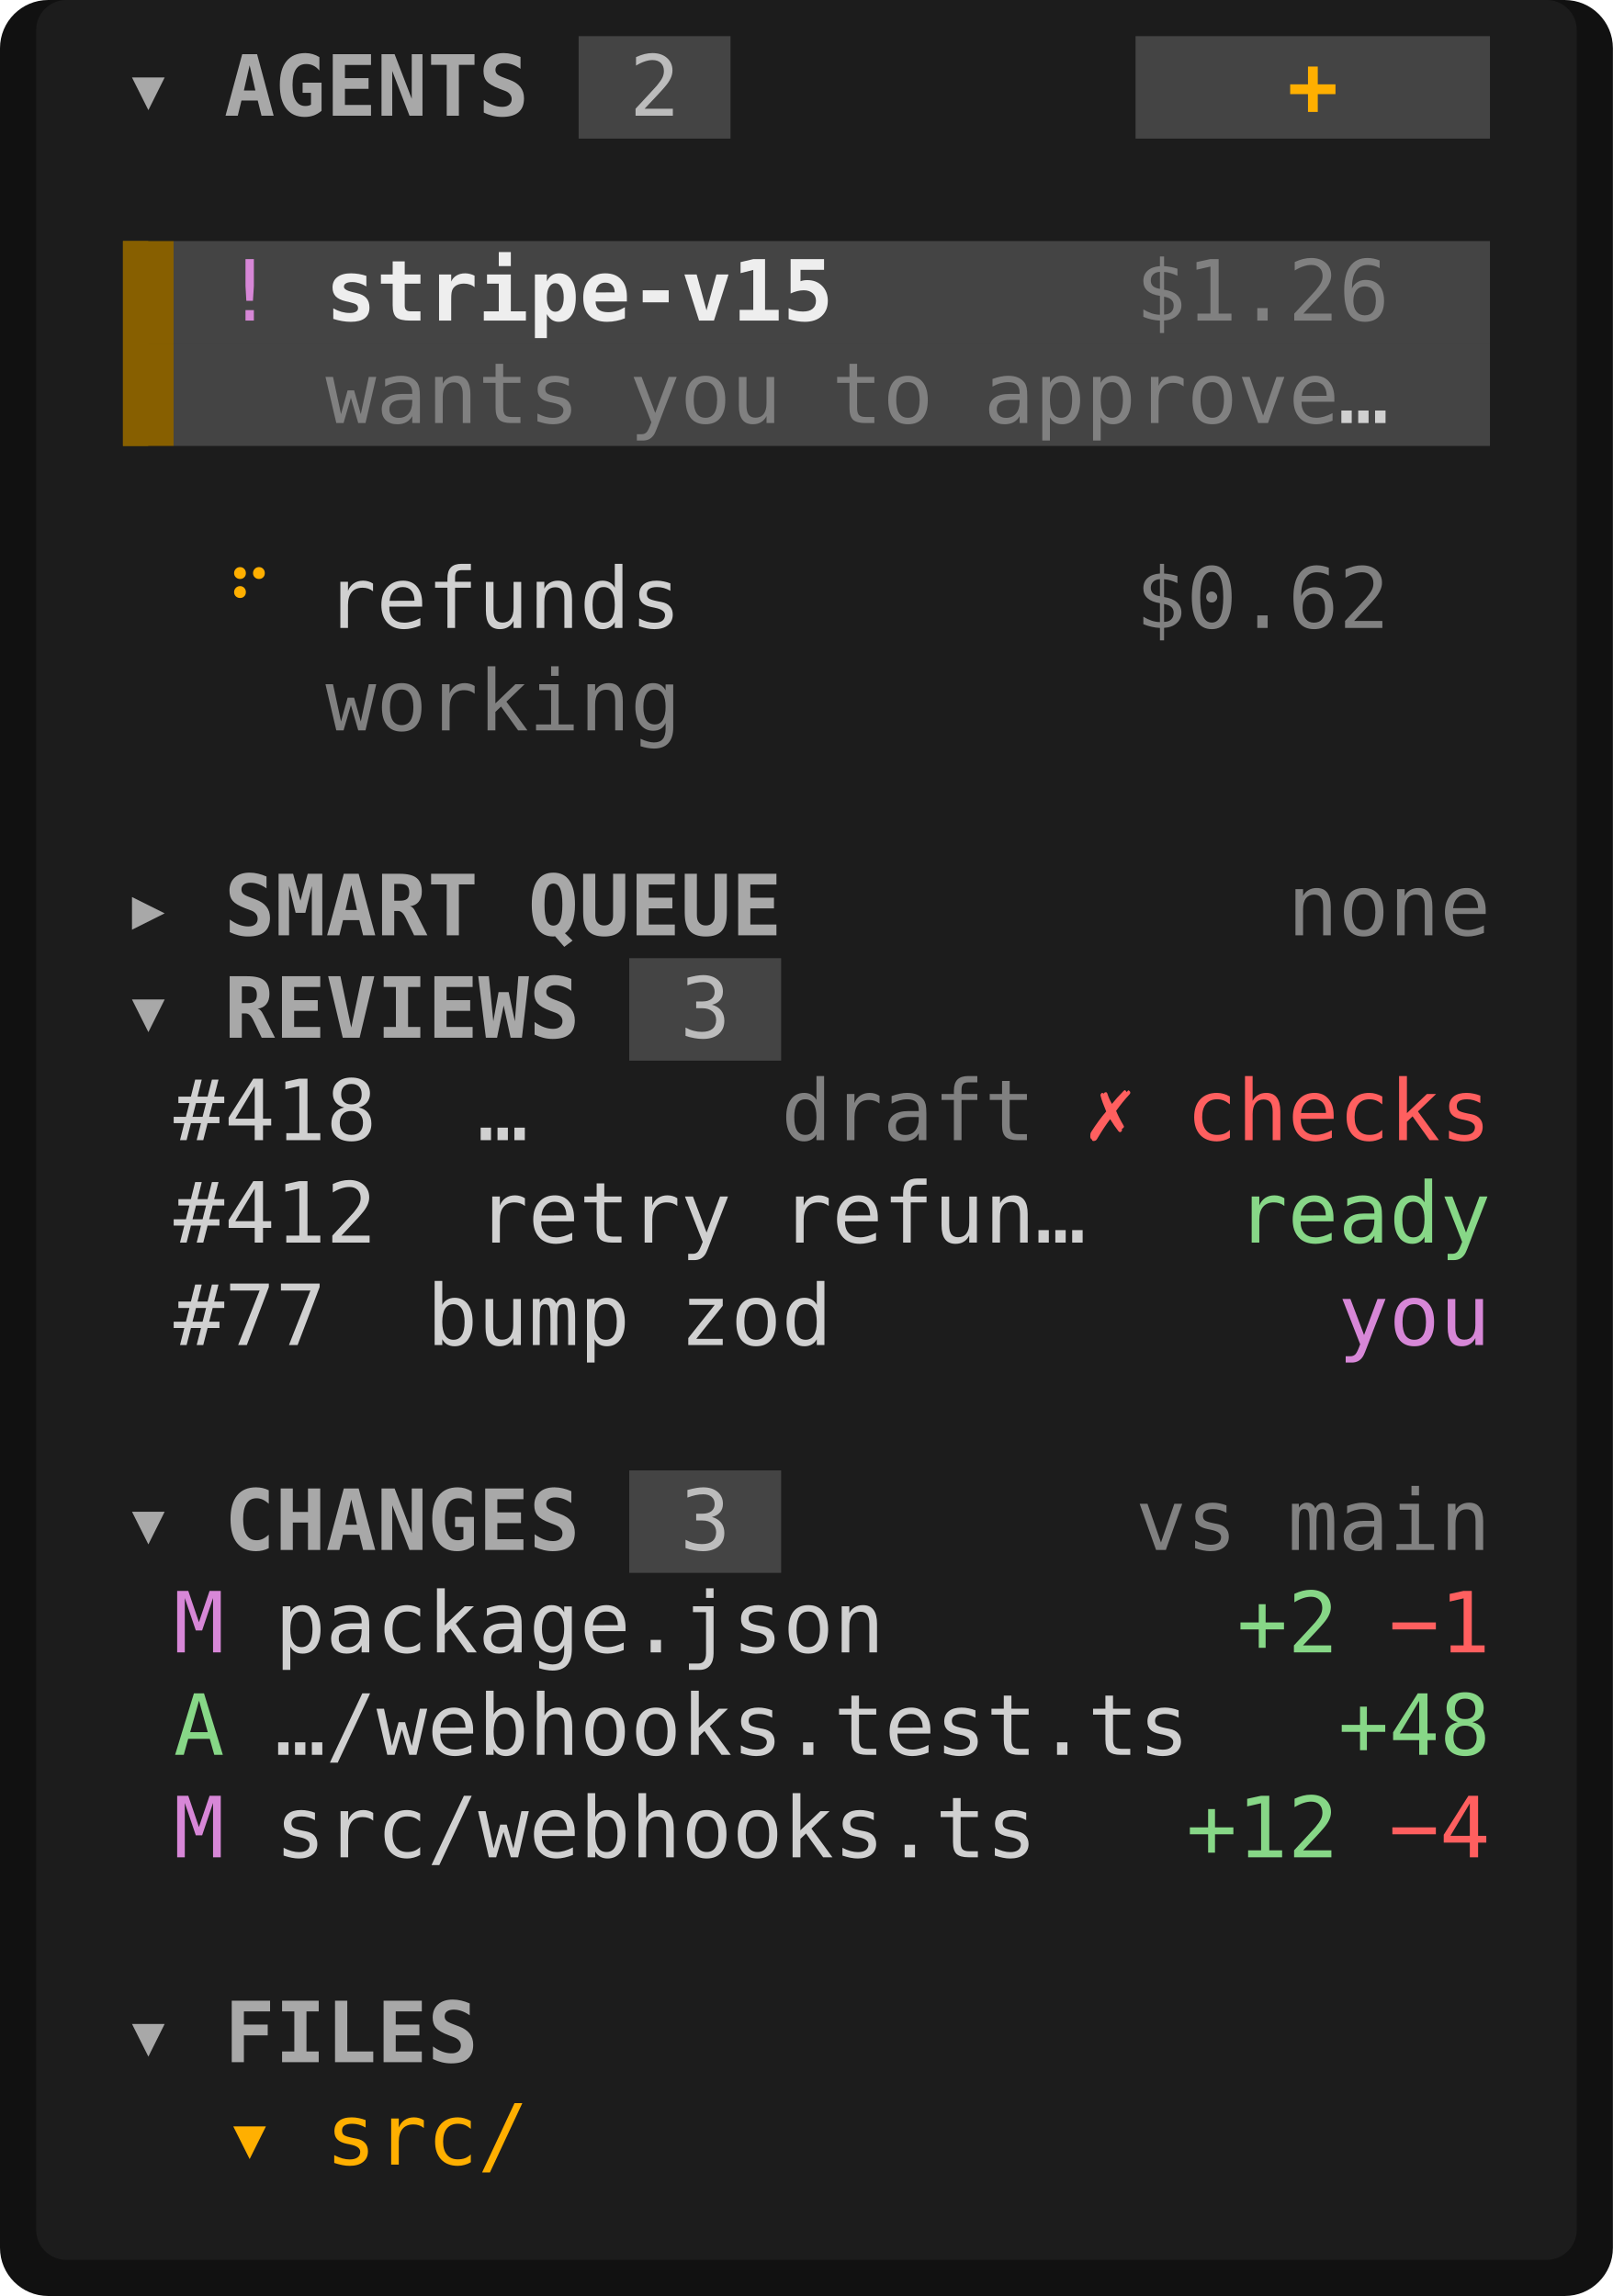
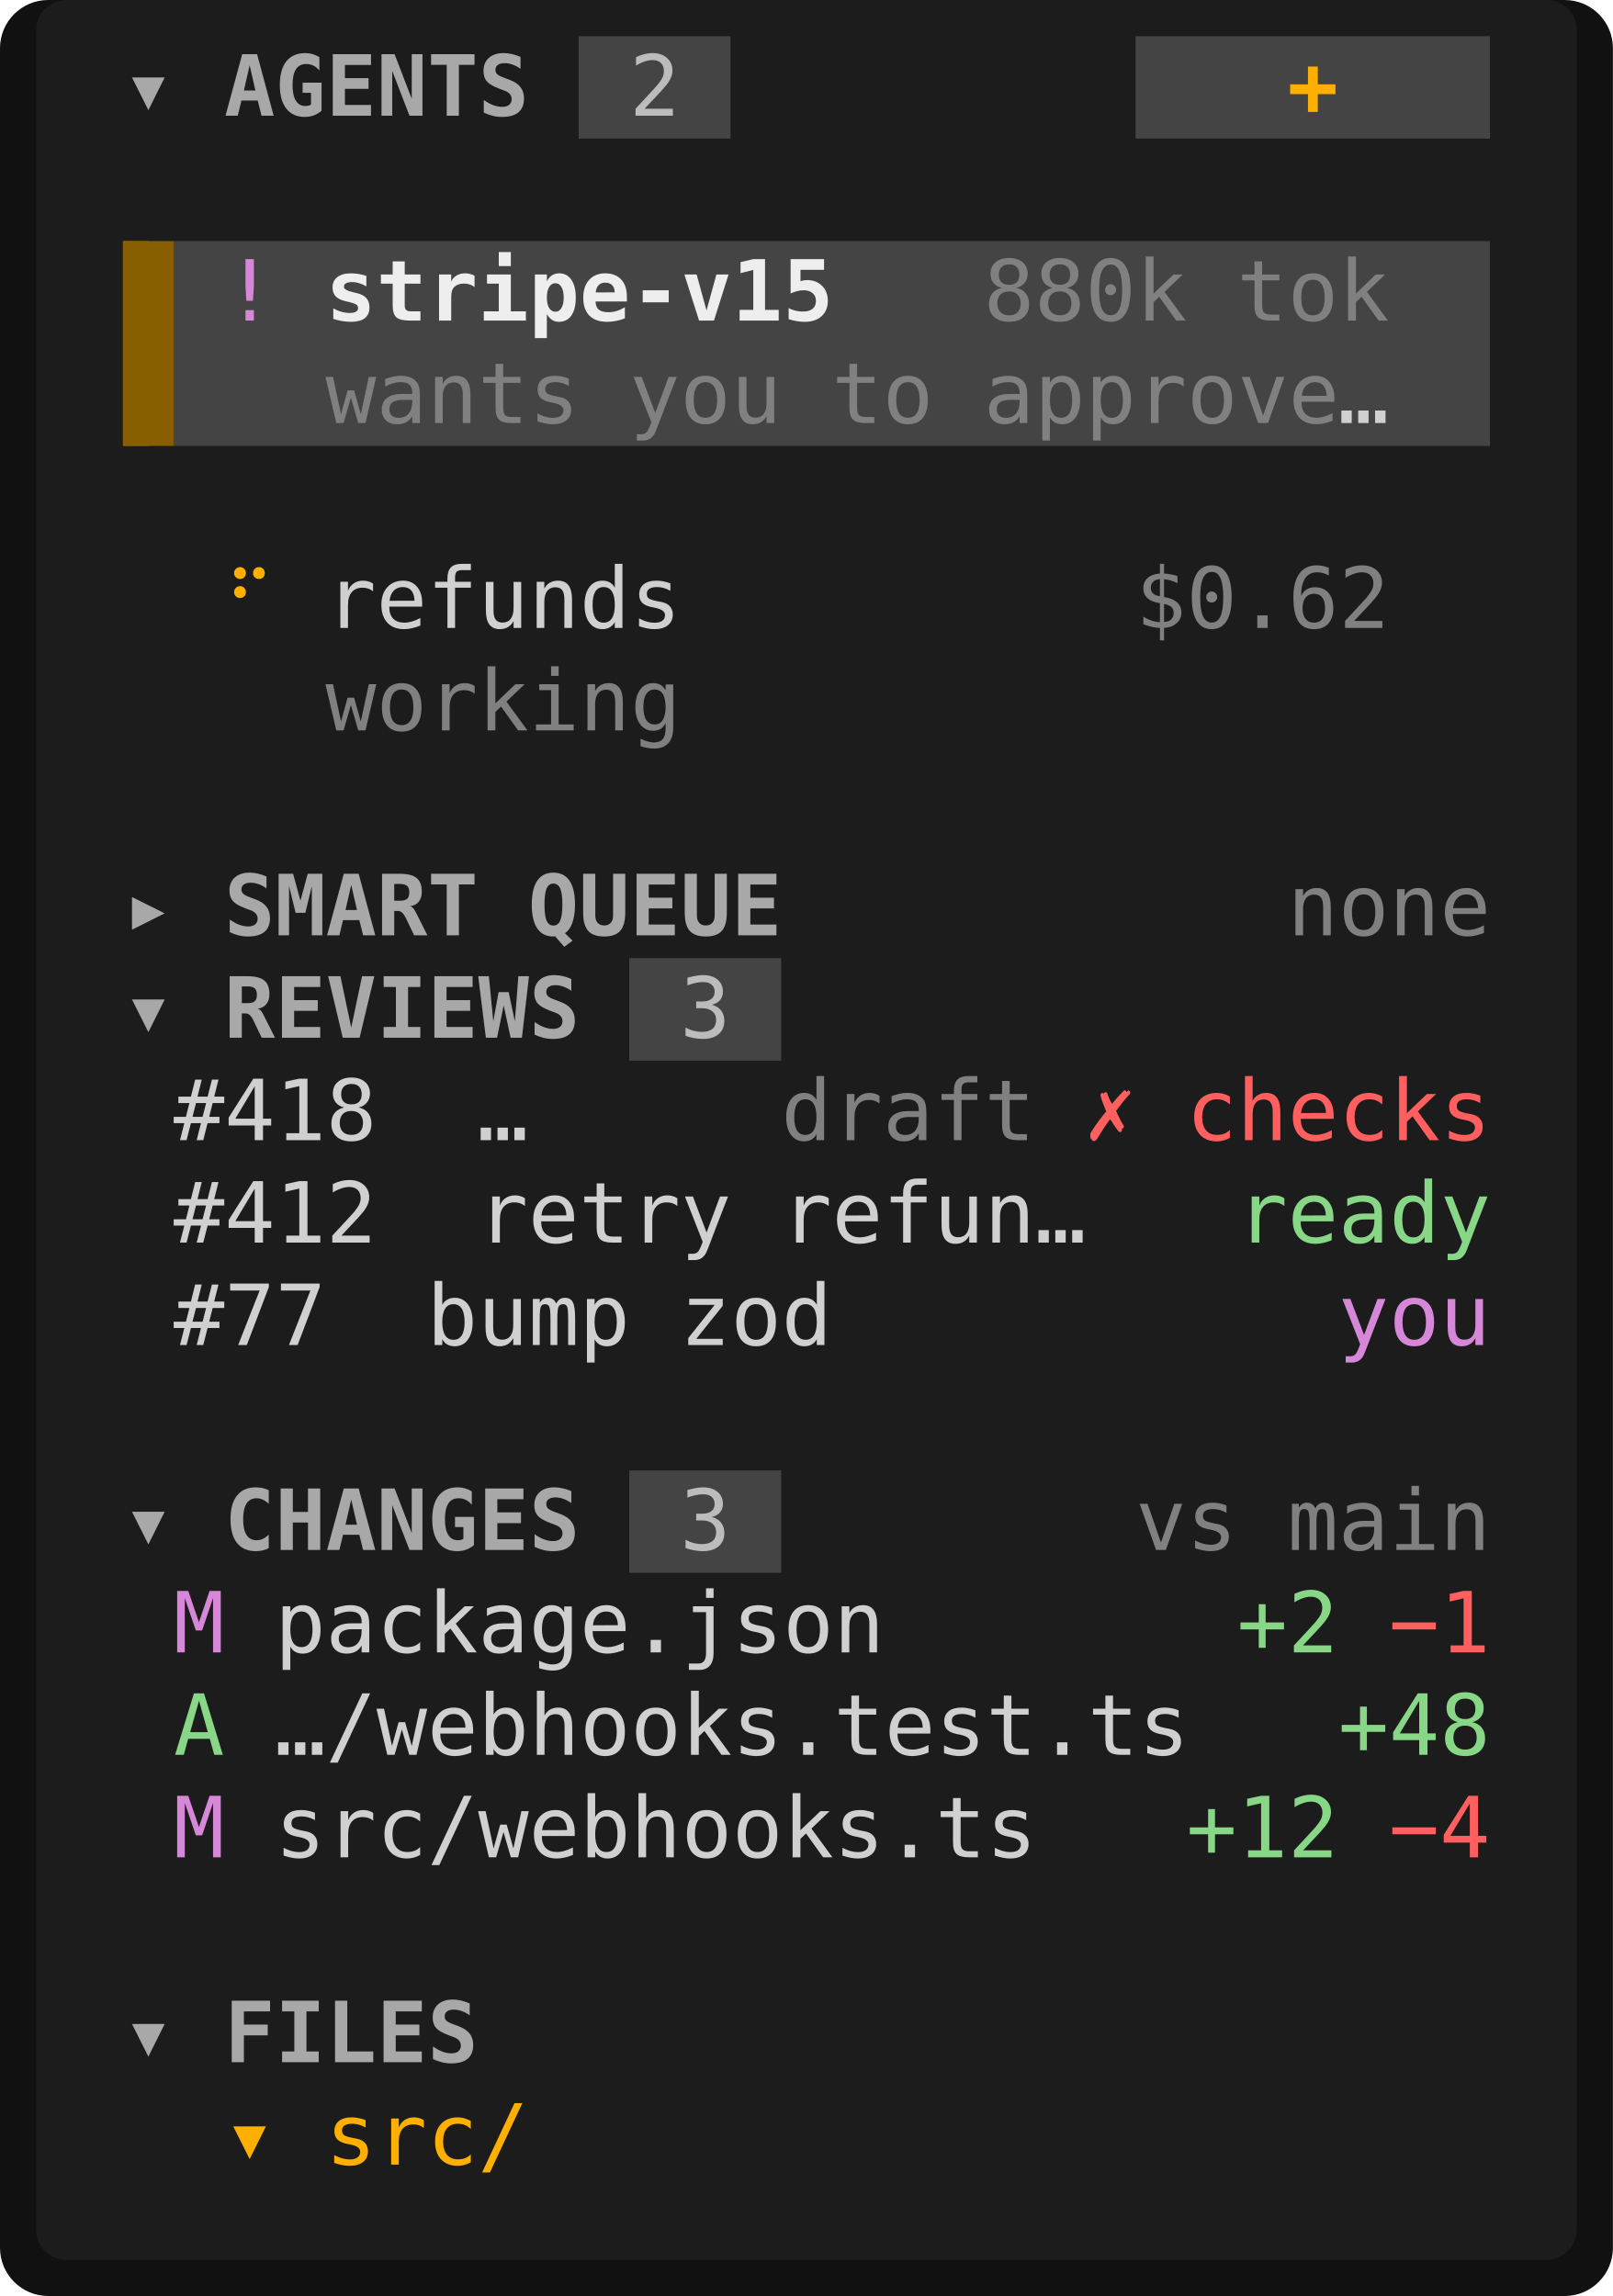
<svg xmlns="http://www.w3.org/2000/svg" viewBox="0 0 267.6 381" width="267.6" height="381" font-family="ui-monospace,SFMono-Regular,Menlo,Consolas,'DejaVu Sans Mono','Liberation Mono',monospace" font-size="14" role="img" aria-label="Tade">
  <rect width="267.6" height="381" rx="8" fill="#111111" />
  <rect x="6" y="0" width="255.6" height="375" rx="5" fill="#1c1c1c" />
  <rect x="96" y="6" width="25.2" height="17" fill="#444444" />
  <rect x="188.4" y="6" width="58.8" height="17" fill="#444444" />
  <rect x="20.4" y="40" width="8.4" height="17" fill="#875f00" />
  <rect x="28.8" y="40" width="218.4" height="17" fill="#444444" />
  <rect x="20.4" y="57" width="8.4" height="17" fill="#875f00" />
  <rect x="28.8" y="57" width="218.4" height="17" fill="#444444" />
  <rect x="104.4" y="159" width="25.2" height="17" fill="#444444" />
  <rect x="104.4" y="244" width="25.2" height="17" fill="#444444" />
  <rect x="20.4" y="40" width="4.2" height="34" fill="#875f00" />
  <text x="20.4" y="19.2" textLength="8.4" lengthAdjust="spacingAndGlyphs" fill="#a8a8a8" font-weight="700">▾</text>
  <text x="37.2" y="19.2" textLength="50.4" lengthAdjust="spacingAndGlyphs" fill="#a8a8a8" font-weight="700">AGENTS</text>
  <text x="104.4" y="19.2" textLength="8.4" lengthAdjust="spacingAndGlyphs" fill="#bcbcbc">2</text>
  <text x="213.6" y="19.2" textLength="8.4" lengthAdjust="spacingAndGlyphs" fill="#ffaf00" font-weight="700">+</text>
  <text x="37.2" y="53.2" textLength="8.4" lengthAdjust="spacingAndGlyphs" fill="#d787d7">!</text>
  <text x="54" y="53.2" textLength="84" lengthAdjust="spacingAndGlyphs" fill="#eeeeee" font-weight="700">stripe-v15</text>
-   <text x="188.4" y="53.2" textLength="42" lengthAdjust="spacingAndGlyphs" fill="#808080">$1.26</text>
+   <text x="163.2" y="53.2" textLength="33.6" lengthAdjust="spacingAndGlyphs" fill="#808080">880k</text>
+   <text x="205.2" y="53.2" textLength="25.2" lengthAdjust="spacingAndGlyphs" fill="#808080">tok</text>
  <text x="54" y="70.2" textLength="42" lengthAdjust="spacingAndGlyphs" fill="#808080">wants</text>
  <text x="104.4" y="70.2" textLength="25.2" lengthAdjust="spacingAndGlyphs" fill="#808080">you</text>
  <text x="138" y="70.2" textLength="16.8" lengthAdjust="spacingAndGlyphs" fill="#808080">to</text>
  <text x="163.2" y="70.2" textLength="58.8" lengthAdjust="spacingAndGlyphs" fill="#808080">approve</text>
  <text x="222" y="70.2" textLength="8.4" lengthAdjust="spacingAndGlyphs" fill="#d0d0d0">…</text>
  <text x="37.2" y="104.2" textLength="8.4" lengthAdjust="spacingAndGlyphs" fill="#ffaf00">⠋</text>
  <text x="54" y="104.2" textLength="58.8" lengthAdjust="spacingAndGlyphs" fill="#d0d0d0">refunds</text>
  <text x="188.4" y="104.2" textLength="42" lengthAdjust="spacingAndGlyphs" fill="#808080">$0.62</text>
  <text x="54" y="121.2" textLength="58.8" lengthAdjust="spacingAndGlyphs" fill="#808080">working</text>
  <text x="20.4" y="155.2" textLength="8.4" lengthAdjust="spacingAndGlyphs" fill="#a8a8a8" font-weight="700">▸</text>
  <text x="37.2" y="155.2" textLength="42" lengthAdjust="spacingAndGlyphs" fill="#a8a8a8" font-weight="700">SMART</text>
  <text x="87.6" y="155.2" textLength="42" lengthAdjust="spacingAndGlyphs" fill="#a8a8a8" font-weight="700">QUEUE</text>
  <text x="213.6" y="155.2" textLength="33.6" lengthAdjust="spacingAndGlyphs" fill="#808080">none</text>
  <text x="20.4" y="172.2" textLength="8.4" lengthAdjust="spacingAndGlyphs" fill="#a8a8a8" font-weight="700">▾</text>
  <text x="37.2" y="172.2" textLength="58.8" lengthAdjust="spacingAndGlyphs" fill="#a8a8a8" font-weight="700">REVIEWS</text>
  <text x="112.8" y="172.2" textLength="8.4" lengthAdjust="spacingAndGlyphs" fill="#bcbcbc">3</text>
  <text x="28.8" y="189.2" textLength="33.6" lengthAdjust="spacingAndGlyphs" fill="#d0d0d0">#418</text>
  <text x="79.2" y="189.2" textLength="8.4" lengthAdjust="spacingAndGlyphs" fill="#d0d0d0">…</text>
  <text x="129.6" y="189.2" textLength="42" lengthAdjust="spacingAndGlyphs" fill="#808080">draft</text>
  <text x="180" y="189.2" textLength="8.4" lengthAdjust="spacingAndGlyphs" fill="#ff5f5f">✗</text>
  <text x="196.8" y="189.2" textLength="50.4" lengthAdjust="spacingAndGlyphs" fill="#ff5f5f">checks</text>
  <text x="28.8" y="206.2" textLength="33.6" lengthAdjust="spacingAndGlyphs" fill="#d0d0d0">#412</text>
  <text x="79.2" y="206.2" textLength="42" lengthAdjust="spacingAndGlyphs" fill="#d0d0d0">retry</text>
  <text x="129.6" y="206.2" textLength="50.4" lengthAdjust="spacingAndGlyphs" fill="#d0d0d0">refun…</text>
  <text x="205.2" y="206.2" textLength="42" lengthAdjust="spacingAndGlyphs" fill="#87d787">ready</text>
  <text x="28.8" y="223.2" textLength="25.2" lengthAdjust="spacingAndGlyphs" fill="#d0d0d0">#77</text>
  <text x="70.8" y="223.2" textLength="33.6" lengthAdjust="spacingAndGlyphs" fill="#d0d0d0">bump</text>
  <text x="112.8" y="223.2" textLength="25.2" lengthAdjust="spacingAndGlyphs" fill="#d0d0d0">zod</text>
  <text x="222" y="223.2" textLength="25.2" lengthAdjust="spacingAndGlyphs" fill="#d787d7">you</text>
  <text x="20.4" y="257.2" textLength="8.4" lengthAdjust="spacingAndGlyphs" fill="#a8a8a8" font-weight="700">▾</text>
  <text x="37.2" y="257.2" textLength="58.8" lengthAdjust="spacingAndGlyphs" fill="#a8a8a8" font-weight="700">CHANGES</text>
  <text x="112.8" y="257.2" textLength="8.4" lengthAdjust="spacingAndGlyphs" fill="#bcbcbc">3</text>
  <text x="188.4" y="257.2" textLength="16.8" lengthAdjust="spacingAndGlyphs" fill="#808080">vs</text>
  <text x="213.6" y="257.2" textLength="33.6" lengthAdjust="spacingAndGlyphs" fill="#808080">main</text>
  <text x="28.8" y="274.2" textLength="8.4" lengthAdjust="spacingAndGlyphs" fill="#d787d7">M</text>
  <text x="45.6" y="274.2" textLength="100.8" lengthAdjust="spacingAndGlyphs" fill="#d0d0d0">package.json</text>
  <text x="205.2" y="274.2" textLength="16.8" lengthAdjust="spacingAndGlyphs" fill="#87d787">+2</text>
  <text x="230.4" y="274.2" textLength="16.8" lengthAdjust="spacingAndGlyphs" fill="#ff5f5f">−1</text>
  <text x="28.8" y="291.2" textLength="8.4" lengthAdjust="spacingAndGlyphs" fill="#87d787">A</text>
  <text x="45.6" y="291.2" textLength="151.2" lengthAdjust="spacingAndGlyphs" fill="#d0d0d0">…/webhooks.test.ts</text>
  <text x="222" y="291.2" textLength="25.2" lengthAdjust="spacingAndGlyphs" fill="#87d787">+48</text>
  <text x="28.8" y="308.2" textLength="8.4" lengthAdjust="spacingAndGlyphs" fill="#d787d7">M</text>
  <text x="45.6" y="308.2" textLength="126" lengthAdjust="spacingAndGlyphs" fill="#d0d0d0">src/webhooks.ts</text>
  <text x="196.8" y="308.2" textLength="25.2" lengthAdjust="spacingAndGlyphs" fill="#87d787">+12</text>
  <text x="230.4" y="308.2" textLength="16.8" lengthAdjust="spacingAndGlyphs" fill="#ff5f5f">−4</text>
  <text x="20.4" y="342.2" textLength="8.4" lengthAdjust="spacingAndGlyphs" fill="#a8a8a8" font-weight="700">▾</text>
  <text x="37.2" y="342.2" textLength="42" lengthAdjust="spacingAndGlyphs" fill="#a8a8a8" font-weight="700">FILES</text>
  <text x="37.2" y="359.2" textLength="8.4" lengthAdjust="spacingAndGlyphs" fill="#ffaf00">▾</text>
  <text x="54" y="359.2" textLength="33.6" lengthAdjust="spacingAndGlyphs" fill="#ffaf00">src/</text>
</svg>
